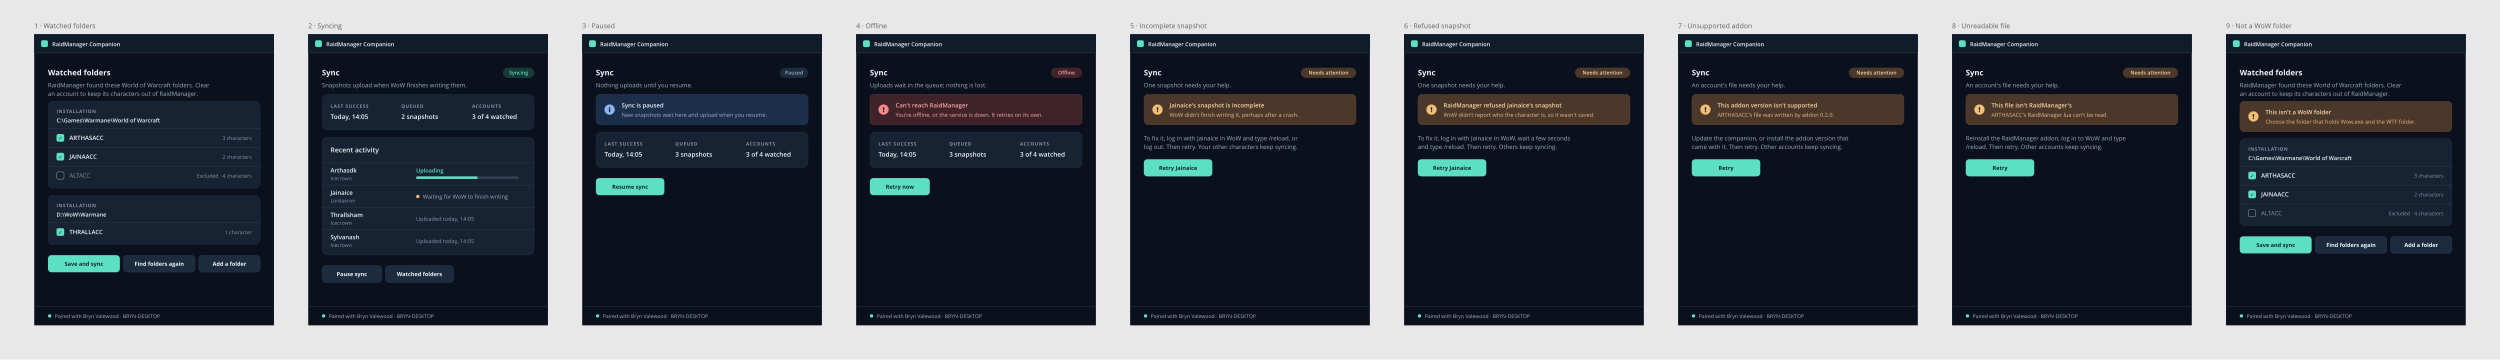
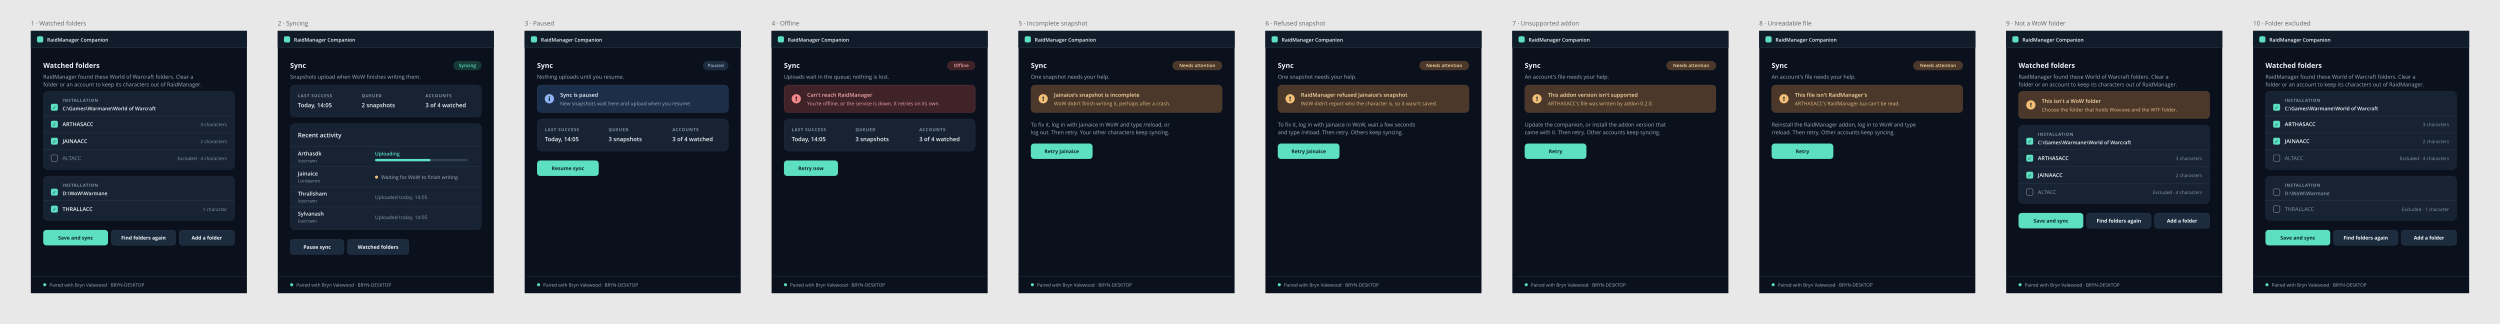
- <svg xmlns="http://www.w3.org/2000/svg" width="5840" height="840" viewBox="-80 -80 5840 840">
-   <rect x="-80" y="-80" width="5840" height="840" fill="#e8e8e8" />
+ <svg xmlns="http://www.w3.org/2000/svg" width="6480" height="840" viewBox="-80 -80 6480 840">
+   <rect x="-80" y="-80" width="6480" height="840" fill="#e8e8e8" />
  <text x="0" y="-14" font-family="Open Sans, Segoe UI, Arial, sans-serif" font-size="16" fill="#616161">1 · Watched folders</text>
  <clipPath id="clip1">
    <rect x="0" y="0" width="560" height="680" />
  </clipPath>
  <rect x="0" y="0" width="560" height="680" fill="#0b111c" />
  <g clip-path="url(#clip1)">
    <rect x="0" y="0" width="560" height="44" fill="#111c2a" />
    <rect x="0" y="43" width="560" height="1" fill="#2b3b50" />
    <rect x="16" y="14" width="16" height="16" rx="4" fill="#5de0c1" />
    <text x="42" y="28" font-family="Open Sans, Segoe UI, Arial, sans-serif" font-size="13" font-weight="600" fill="#eff5fa" text-anchor="start">RaidManager Companion</text>
    <text x="32" y="96" font-family="Open Sans, Segoe UI, Arial, sans-serif" font-size="18" font-weight="700" fill="#eff5fa" text-anchor="start">Watched folders</text>
-     <text x="32" y="124" font-family="Open Sans, Segoe UI, Arial, sans-serif" font-size="14" font-weight="400" fill="#9eadc1" text-anchor="start">RaidManager found these World of Warcraft folders. Clear</text>
-     <text x="32" y="144" font-family="Open Sans, Segoe UI, Arial, sans-serif" font-size="14" font-weight="400" fill="#9eadc1" text-anchor="start">an account to keep its characters out of RaidManager.</text>
+     <text x="32" y="124" font-family="Open Sans, Segoe UI, Arial, sans-serif" font-size="14" font-weight="400" fill="#9eadc1" text-anchor="start">RaidManager found these World of Warcraft folders. Clear a</text>
+     <text x="32" y="144" font-family="Open Sans, Segoe UI, Arial, sans-serif" font-size="14" font-weight="400" fill="#9eadc1" text-anchor="start">folder or an account to keep its characters out of RaidManager.</text>
    <rect x="32.5" y="156.5" width="495" height="203" rx="12" fill="#172333" stroke="#212f41" stroke-width="1" />
-     <text x="52" y="184" font-family="Open Sans, Segoe UI, Arial, sans-serif" font-size="11" font-weight="700" fill="#8394aa" text-anchor="start" letter-spacing="1.2">INSTALLATION</text>
-     <text x="52" y="206" font-family="Open Sans, Segoe UI, Arial, sans-serif" font-size="13" font-weight="600" fill="#eff5fa" text-anchor="start">C:\Games\Warmane\World of Warcraft</text>
+     <text x="82" y="184" font-family="Open Sans, Segoe UI, Arial, sans-serif" font-size="11" font-weight="700" fill="#8394aa" text-anchor="start" letter-spacing="1.2">INSTALLATION</text>
+     <rect x="52" y="189" width="18" height="18" rx="4" fill="#5de0c1" />
+     <text x="61" y="203" font-family="Open Sans, Segoe UI, Arial, sans-serif" font-size="12" font-weight="800" fill="#102830" text-anchor="middle">✓</text>
+     <text x="82" y="206" font-family="Open Sans, Segoe UI, Arial, sans-serif" font-size="13" font-weight="600" fill="#eff5fa" text-anchor="start">C:\Games\Warmane\World of Warcraft</text>
    <rect x="32" y="220" width="496" height="1" fill="#2b3b50" />
    <rect x="52" y="233" width="18" height="18" rx="4" fill="#5de0c1" />
    <text x="61" y="247" font-family="Open Sans, Segoe UI, Arial, sans-serif" font-size="12" font-weight="800" fill="#102830" text-anchor="middle">✓</text>
    <text x="82" y="247" font-family="Open Sans, Segoe UI, Arial, sans-serif" font-size="14" font-weight="600" fill="#eff5fa" text-anchor="start">ARTHASACC</text>
    <text x="508" y="247" font-family="Open Sans, Segoe UI, Arial, sans-serif" font-size="12" font-weight="400" fill="#8394aa" text-anchor="end">3 characters</text>
    <rect x="32" y="264" width="496" height="1" fill="#2b3b50" />
    <rect x="52" y="277" width="18" height="18" rx="4" fill="#5de0c1" />
    <text x="61" y="291" font-family="Open Sans, Segoe UI, Arial, sans-serif" font-size="12" font-weight="800" fill="#102830" text-anchor="middle">✓</text>
    <text x="82" y="291" font-family="Open Sans, Segoe UI, Arial, sans-serif" font-size="14" font-weight="600" fill="#eff5fa" text-anchor="start">JAINAACC</text>
    <text x="508" y="291" font-family="Open Sans, Segoe UI, Arial, sans-serif" font-size="12" font-weight="400" fill="#8394aa" text-anchor="end">2 characters</text>
    <rect x="32" y="308" width="496" height="1" fill="#2b3b50" />
    <rect x="52.5" y="321.5" width="17" height="17" rx="4" fill="#172333" stroke="#9eadc1" stroke-width="1" />
    <text x="82" y="335" font-family="Open Sans, Segoe UI, Arial, sans-serif" font-size="14" font-weight="400" fill="#8394aa" text-anchor="start">ALTACC</text>
    <text x="508" y="335" font-family="Open Sans, Segoe UI, Arial, sans-serif" font-size="12" font-weight="400" fill="#8394aa" text-anchor="end">Excluded · 4 characters</text>
    <rect x="32.5" y="376.5" width="495" height="115" rx="12" fill="#172333" stroke="#212f41" stroke-width="1" />
-     <text x="52" y="404" font-family="Open Sans, Segoe UI, Arial, sans-serif" font-size="11" font-weight="700" fill="#8394aa" text-anchor="start" letter-spacing="1.2">INSTALLATION</text>
-     <text x="52" y="426" font-family="Open Sans, Segoe UI, Arial, sans-serif" font-size="13" font-weight="600" fill="#eff5fa" text-anchor="start">D:\WoW\Warmane</text>
+     <text x="82" y="404" font-family="Open Sans, Segoe UI, Arial, sans-serif" font-size="11" font-weight="700" fill="#8394aa" text-anchor="start" letter-spacing="1.2">INSTALLATION</text>
+     <rect x="52" y="409" width="18" height="18" rx="4" fill="#5de0c1" />
+     <text x="61" y="423" font-family="Open Sans, Segoe UI, Arial, sans-serif" font-size="12" font-weight="800" fill="#102830" text-anchor="middle">✓</text>
+     <text x="82" y="426" font-family="Open Sans, Segoe UI, Arial, sans-serif" font-size="13" font-weight="600" fill="#eff5fa" text-anchor="start">D:\WoW\Warmane</text>
    <rect x="32" y="440" width="496" height="1" fill="#2b3b50" />
    <rect x="52" y="453" width="18" height="18" rx="4" fill="#5de0c1" />
    <text x="61" y="467" font-family="Open Sans, Segoe UI, Arial, sans-serif" font-size="12" font-weight="800" fill="#102830" text-anchor="middle">✓</text>
    <text x="82" y="467" font-family="Open Sans, Segoe UI, Arial, sans-serif" font-size="14" font-weight="600" fill="#eff5fa" text-anchor="start">THRALLACC</text>
    <text x="508" y="467" font-family="Open Sans, Segoe UI, Arial, sans-serif" font-size="12" font-weight="400" fill="#8394aa" text-anchor="end">1 character</text>
    <rect x="32" y="516" width="168" height="40" rx="8" fill="#5de0c1" />
    <text x="116" y="541" font-family="Open Sans, Segoe UI, Arial, sans-serif" font-size="13" font-weight="700" fill="#102830" text-anchor="middle">Save and sync</text>
    <rect x="208.5" y="516.5" width="167" height="39" rx="8" fill="#1c2b3e" stroke="#2b3b50" stroke-width="1" />
    <text x="292" y="541" font-family="Open Sans, Segoe UI, Arial, sans-serif" font-size="13" font-weight="700" fill="#eff5fa" text-anchor="middle">Find folders again</text>
    <rect x="384.5" y="516.5" width="143" height="39" rx="8" fill="#1c2b3e" stroke="#2b3b50" stroke-width="1" />
    <text x="456" y="541" font-family="Open Sans, Segoe UI, Arial, sans-serif" font-size="13" font-weight="700" fill="#eff5fa" text-anchor="middle">Add a folder</text>
    <rect x="0" y="636" width="560" height="1" fill="#2b3b50" />
    <ellipse cx="36" cy="658" rx="4" ry="4" fill="#5de0c1" />
    <text x="48" y="663" font-family="Open Sans, Segoe UI, Arial, sans-serif" font-size="12" font-weight="400" fill="#9eadc1" text-anchor="start">Paired with Bryn Valewood · BRYN-DESKTOP</text>
  </g>
  <text x="640" y="-14" font-family="Open Sans, Segoe UI, Arial, sans-serif" font-size="16" fill="#616161">2 · Syncing</text>
  <clipPath id="clip2">
    <rect x="640" y="0" width="560" height="680" />
  </clipPath>
  <rect x="640" y="0" width="560" height="680" fill="#0b111c" />
  <g clip-path="url(#clip2)">
    <rect x="640" y="0" width="560" height="44" fill="#111c2a" />
    <rect x="640" y="43" width="560" height="1" fill="#2b3b50" />
    <rect x="656" y="14" width="16" height="16" rx="4" fill="#5de0c1" />
    <text x="682" y="28" font-family="Open Sans, Segoe UI, Arial, sans-serif" font-size="13" font-weight="600" fill="#eff5fa" text-anchor="start">RaidManager Companion</text>
    <text x="672" y="96" font-family="Open Sans, Segoe UI, Arial, sans-serif" font-size="18" font-weight="700" fill="#eff5fa" text-anchor="start">Sync</text>
    <rect x="1095" y="78" width="73" height="24" rx="12" fill="#173a36" />
    <text x="1131.5" y="94" font-family="Open Sans, Segoe UI, Arial, sans-serif" font-size="12" font-weight="600" fill="#5de0c1" text-anchor="middle">Syncing</text>
    <text x="672" y="124" font-family="Open Sans, Segoe UI, Arial, sans-serif" font-size="14" font-weight="400" fill="#9eadc1" text-anchor="start">Snapshots upload when WoW finishes writing them.</text>
    <rect x="672.5" y="140.5" width="495" height="83" rx="12" fill="#172333" stroke="#212f41" stroke-width="1" />
    <text x="692" y="172" font-family="Open Sans, Segoe UI, Arial, sans-serif" font-size="11" font-weight="700" fill="#8394aa" text-anchor="start" letter-spacing="1.2">LAST SUCCESS</text>
    <text x="692" y="198" font-family="Open Sans, Segoe UI, Arial, sans-serif" font-size="15" font-weight="600" fill="#eff5fa" text-anchor="start">Today, 14:05</text>
    <text x="857.33" y="172" font-family="Open Sans, Segoe UI, Arial, sans-serif" font-size="11" font-weight="700" fill="#8394aa" text-anchor="start" letter-spacing="1.2">QUEUED</text>
    <text x="857.33" y="198" font-family="Open Sans, Segoe UI, Arial, sans-serif" font-size="15" font-weight="600" fill="#eff5fa" text-anchor="start">2 snapshots</text>
    <text x="1022.67" y="172" font-family="Open Sans, Segoe UI, Arial, sans-serif" font-size="11" font-weight="700" fill="#8394aa" text-anchor="start" letter-spacing="1.2">ACCOUNTS</text>
    <text x="1022.67" y="198" font-family="Open Sans, Segoe UI, Arial, sans-serif" font-size="15" font-weight="600" fill="#eff5fa" text-anchor="start">3 of 4 watched</text>
    <rect x="672.5" y="240.5" width="495" height="275" rx="12" fill="#172333" stroke="#212f41" stroke-width="1" />
    <text x="692" y="276" font-family="Open Sans, Segoe UI, Arial, sans-serif" font-size="16" font-weight="600" fill="#eff5fa" text-anchor="start">Recent activity</text>
    <rect x="672" y="300" width="496" height="1" fill="#2b3b50" />
    <text x="692" y="323" font-family="Open Sans, Segoe UI, Arial, sans-serif" font-size="14" font-weight="600" fill="#eff5fa" text-anchor="start">Arthasdk</text>
    <text x="692" y="341" font-family="Open Sans, Segoe UI, Arial, sans-serif" font-size="12" font-weight="400" fill="#8394aa" text-anchor="start">Icecrown</text>
    <text x="892" y="323" font-family="Open Sans, Segoe UI, Arial, sans-serif" font-size="13" font-weight="600" fill="#5de0c1" text-anchor="start">Uploading</text>
    <rect x="892" y="332" width="240" height="6" rx="3" fill="#314155" />
    <rect x="892" y="332" width="144" height="6" rx="3" fill="#5de0c1" />
    <rect x="672" y="352" width="496" height="1" fill="#2b3b50" />
    <text x="692" y="375" font-family="Open Sans, Segoe UI, Arial, sans-serif" font-size="14" font-weight="600" fill="#eff5fa" text-anchor="start">Jainaice</text>
    <text x="692" y="393" font-family="Open Sans, Segoe UI, Arial, sans-serif" font-size="12" font-weight="400" fill="#8394aa" text-anchor="start">Lordaeron</text>
    <ellipse cx="896" cy="379" rx="4" ry="4" fill="#f3be75" />
    <text x="908" y="384" font-family="Open Sans, Segoe UI, Arial, sans-serif" font-size="13" font-weight="400" fill="#9eadc1" text-anchor="start">Waiting for WoW to finish writing</text>
    <rect x="672" y="404" width="496" height="1" fill="#2b3b50" />
    <text x="692" y="427" font-family="Open Sans, Segoe UI, Arial, sans-serif" font-size="14" font-weight="600" fill="#eff5fa" text-anchor="start">Thrallsham</text>
    <text x="692" y="445" font-family="Open Sans, Segoe UI, Arial, sans-serif" font-size="12" font-weight="400" fill="#8394aa" text-anchor="start">Icecrown</text>
    <text x="892" y="436" font-family="Open Sans, Segoe UI, Arial, sans-serif" font-size="13" font-weight="400" fill="#8394aa" text-anchor="start">Uploaded today, 14:05</text>
    <rect x="672" y="456" width="496" height="1" fill="#2b3b50" />
    <text x="692" y="479" font-family="Open Sans, Segoe UI, Arial, sans-serif" font-size="14" font-weight="600" fill="#eff5fa" text-anchor="start">Sylvanash</text>
    <text x="692" y="497" font-family="Open Sans, Segoe UI, Arial, sans-serif" font-size="12" font-weight="400" fill="#8394aa" text-anchor="start">Icecrown</text>
    <text x="892" y="488" font-family="Open Sans, Segoe UI, Arial, sans-serif" font-size="13" font-weight="400" fill="#8394aa" text-anchor="start">Uploaded today, 14:05</text>
    <rect x="672.5" y="540.5" width="139" height="39" rx="8" fill="#1c2b3e" stroke="#2b3b50" stroke-width="1" />
    <text x="742" y="565" font-family="Open Sans, Segoe UI, Arial, sans-serif" font-size="13" font-weight="700" fill="#eff5fa" text-anchor="middle">Pause sync</text>
    <rect x="820.5" y="540.5" width="159" height="39" rx="8" fill="#1c2b3e" stroke="#2b3b50" stroke-width="1" />
    <text x="900" y="565" font-family="Open Sans, Segoe UI, Arial, sans-serif" font-size="13" font-weight="700" fill="#eff5fa" text-anchor="middle">Watched folders</text>
    <rect x="640" y="636" width="560" height="1" fill="#2b3b50" />
    <ellipse cx="676" cy="658" rx="4" ry="4" fill="#5de0c1" />
    <text x="688" y="663" font-family="Open Sans, Segoe UI, Arial, sans-serif" font-size="12" font-weight="400" fill="#9eadc1" text-anchor="start">Paired with Bryn Valewood · BRYN-DESKTOP</text>
  </g>
  <text x="1280" y="-14" font-family="Open Sans, Segoe UI, Arial, sans-serif" font-size="16" fill="#616161">3 · Paused</text>
  <clipPath id="clip3">
    <rect x="1280" y="0" width="560" height="680" />
  </clipPath>
  <rect x="1280" y="0" width="560" height="680" fill="#0b111c" />
  <g clip-path="url(#clip3)">
    <rect x="1280" y="0" width="560" height="44" fill="#111c2a" />
    <rect x="1280" y="43" width="560" height="1" fill="#2b3b50" />
    <rect x="1296" y="14" width="16" height="16" rx="4" fill="#5de0c1" />
    <text x="1322" y="28" font-family="Open Sans, Segoe UI, Arial, sans-serif" font-size="13" font-weight="600" fill="#eff5fa" text-anchor="start">RaidManager Companion</text>
    <text x="1312" y="96" font-family="Open Sans, Segoe UI, Arial, sans-serif" font-size="18" font-weight="700" fill="#eff5fa" text-anchor="start">Sync</text>
    <rect x="1742" y="78" width="66" height="24" rx="12" fill="#1c2b3e" />
    <text x="1775" y="94" font-family="Open Sans, Segoe UI, Arial, sans-serif" font-size="12" font-weight="600" fill="#9eadc1" text-anchor="middle">Paused</text>
    <text x="1312" y="124" font-family="Open Sans, Segoe UI, Arial, sans-serif" font-size="14" font-weight="400" fill="#9eadc1" text-anchor="start">Nothing uploads until you resume.</text>
    <rect x="1312.5" y="140.5" width="495" height="71" rx="10" fill="#1b2e4a" stroke="#2a4468" stroke-width="1" />
    <ellipse cx="1344" cy="176" rx="12" ry="12" fill="#8fb3f6" />
    <text x="1344" y="182" font-family="Open Sans, Segoe UI, Arial, sans-serif" font-size="16" font-weight="800" fill="#102830" text-anchor="middle">i</text>
    <text x="1372" y="171" font-family="Open Sans, Segoe UI, Arial, sans-serif" font-size="14" font-weight="600" fill="#eff5fa" text-anchor="start">Sync is paused</text>
    <text x="1372" y="193" font-family="Open Sans, Segoe UI, Arial, sans-serif" font-size="13" font-weight="400" fill="#9eadc1" text-anchor="start">New snapshots wait here and upload when you resume.</text>
    <rect x="1312.5" y="228.5" width="495" height="83" rx="12" fill="#172333" stroke="#212f41" stroke-width="1" />
    <text x="1332" y="260" font-family="Open Sans, Segoe UI, Arial, sans-serif" font-size="11" font-weight="700" fill="#8394aa" text-anchor="start" letter-spacing="1.2">LAST SUCCESS</text>
    <text x="1332" y="286" font-family="Open Sans, Segoe UI, Arial, sans-serif" font-size="15" font-weight="600" fill="#eff5fa" text-anchor="start">Today, 14:05</text>
    <text x="1497.33" y="260" font-family="Open Sans, Segoe UI, Arial, sans-serif" font-size="11" font-weight="700" fill="#8394aa" text-anchor="start" letter-spacing="1.2">QUEUED</text>
    <text x="1497.33" y="286" font-family="Open Sans, Segoe UI, Arial, sans-serif" font-size="15" font-weight="600" fill="#eff5fa" text-anchor="start">3 snapshots</text>
    <text x="1662.67" y="260" font-family="Open Sans, Segoe UI, Arial, sans-serif" font-size="11" font-weight="700" fill="#8394aa" text-anchor="start" letter-spacing="1.2">ACCOUNTS</text>
    <text x="1662.67" y="286" font-family="Open Sans, Segoe UI, Arial, sans-serif" font-size="15" font-weight="600" fill="#eff5fa" text-anchor="start">3 of 4 watched</text>
    <rect x="1312" y="336" width="160" height="40" rx="8" fill="#5de0c1" />
    <text x="1392" y="361" font-family="Open Sans, Segoe UI, Arial, sans-serif" font-size="13" font-weight="700" fill="#102830" text-anchor="middle">Resume sync</text>
    <rect x="1280" y="636" width="560" height="1" fill="#2b3b50" />
    <ellipse cx="1316" cy="658" rx="4" ry="4" fill="#5de0c1" />
    <text x="1328" y="663" font-family="Open Sans, Segoe UI, Arial, sans-serif" font-size="12" font-weight="400" fill="#9eadc1" text-anchor="start">Paired with Bryn Valewood · BRYN-DESKTOP</text>
  </g>
  <text x="1920" y="-14" font-family="Open Sans, Segoe UI, Arial, sans-serif" font-size="16" fill="#616161">4 · Offline</text>
  <clipPath id="clip4">
    <rect x="1920" y="0" width="560" height="680" />
  </clipPath>
  <rect x="1920" y="0" width="560" height="680" fill="#0b111c" />
  <g clip-path="url(#clip4)">
    <rect x="1920" y="0" width="560" height="44" fill="#111c2a" />
    <rect x="1920" y="43" width="560" height="1" fill="#2b3b50" />
    <rect x="1936" y="14" width="16" height="16" rx="4" fill="#5de0c1" />
    <text x="1962" y="28" font-family="Open Sans, Segoe UI, Arial, sans-serif" font-size="13" font-weight="600" fill="#eff5fa" text-anchor="start">RaidManager Companion</text>
    <text x="1952" y="96" font-family="Open Sans, Segoe UI, Arial, sans-serif" font-size="18" font-weight="700" fill="#eff5fa" text-anchor="start">Sync</text>
    <rect x="2375" y="78" width="73" height="24" rx="12" fill="#3f2329" />
    <text x="2411.5" y="94" font-family="Open Sans, Segoe UI, Arial, sans-serif" font-size="12" font-weight="600" fill="#f4a7ab" text-anchor="middle">Offline</text>
    <text x="1952" y="124" font-family="Open Sans, Segoe UI, Arial, sans-serif" font-size="14" font-weight="400" fill="#9eadc1" text-anchor="start">Uploads wait in the queue; nothing is lost.</text>
    <rect x="1952.5" y="140.5" width="495" height="71" rx="10" fill="#3f2329" stroke="#6b3740" stroke-width="1" />
    <ellipse cx="1984" cy="176" rx="12" ry="12" fill="#f2878c" />
    <text x="1984" y="182" font-family="Open Sans, Segoe UI, Arial, sans-serif" font-size="16" font-weight="800" fill="#2b1115" text-anchor="middle">!</text>
    <text x="2012" y="171" font-family="Open Sans, Segoe UI, Arial, sans-serif" font-size="14" font-weight="600" fill="#f4a7ab" text-anchor="start">Can't reach RaidManager</text>
    <text x="2012" y="193" font-family="Open Sans, Segoe UI, Arial, sans-serif" font-size="13" font-weight="400" fill="#f4a7ab" text-anchor="start">You're offline, or the service is down. It retries on its own.</text>
    <rect x="1952.5" y="228.5" width="495" height="83" rx="12" fill="#172333" stroke="#212f41" stroke-width="1" />
    <text x="1972" y="260" font-family="Open Sans, Segoe UI, Arial, sans-serif" font-size="11" font-weight="700" fill="#8394aa" text-anchor="start" letter-spacing="1.2">LAST SUCCESS</text>
    <text x="1972" y="286" font-family="Open Sans, Segoe UI, Arial, sans-serif" font-size="15" font-weight="600" fill="#eff5fa" text-anchor="start">Today, 14:05</text>
    <text x="2137.33" y="260" font-family="Open Sans, Segoe UI, Arial, sans-serif" font-size="11" font-weight="700" fill="#8394aa" text-anchor="start" letter-spacing="1.2">QUEUED</text>
    <text x="2137.33" y="286" font-family="Open Sans, Segoe UI, Arial, sans-serif" font-size="15" font-weight="600" fill="#eff5fa" text-anchor="start">3 snapshots</text>
    <text x="2302.67" y="260" font-family="Open Sans, Segoe UI, Arial, sans-serif" font-size="11" font-weight="700" fill="#8394aa" text-anchor="start" letter-spacing="1.2">ACCOUNTS</text>
    <text x="2302.67" y="286" font-family="Open Sans, Segoe UI, Arial, sans-serif" font-size="15" font-weight="600" fill="#eff5fa" text-anchor="start">3 of 4 watched</text>
    <rect x="1952" y="336" width="140" height="40" rx="8" fill="#5de0c1" />
    <text x="2022" y="361" font-family="Open Sans, Segoe UI, Arial, sans-serif" font-size="13" font-weight="700" fill="#102830" text-anchor="middle">Retry now</text>
    <rect x="1920" y="636" width="560" height="1" fill="#2b3b50" />
    <ellipse cx="1956" cy="658" rx="4" ry="4" fill="#5de0c1" />
    <text x="1968" y="663" font-family="Open Sans, Segoe UI, Arial, sans-serif" font-size="12" font-weight="400" fill="#9eadc1" text-anchor="start">Paired with Bryn Valewood · BRYN-DESKTOP</text>
  </g>
  <text x="2560" y="-14" font-family="Open Sans, Segoe UI, Arial, sans-serif" font-size="16" fill="#616161">5 · Incomplete snapshot</text>
  <clipPath id="clip5">
    <rect x="2560" y="0" width="560" height="680" />
  </clipPath>
  <rect x="2560" y="0" width="560" height="680" fill="#0b111c" />
  <g clip-path="url(#clip5)">
    <rect x="2560" y="0" width="560" height="44" fill="#111c2a" />
    <rect x="2560" y="43" width="560" height="1" fill="#2b3b50" />
    <rect x="2576" y="14" width="16" height="16" rx="4" fill="#5de0c1" />
    <text x="2602" y="28" font-family="Open Sans, Segoe UI, Arial, sans-serif" font-size="13" font-weight="600" fill="#eff5fa" text-anchor="start">RaidManager Companion</text>
    <text x="2592" y="96" font-family="Open Sans, Segoe UI, Arial, sans-serif" font-size="18" font-weight="700" fill="#eff5fa" text-anchor="start">Sync</text>
    <rect x="2959" y="78" width="129" height="24" rx="12" fill="#4b382a" />
    <text x="3023.5" y="94" font-family="Open Sans, Segoe UI, Arial, sans-serif" font-size="12" font-weight="600" fill="#f9d7a7" text-anchor="middle">Needs attention</text>
    <text x="2592" y="124" font-family="Open Sans, Segoe UI, Arial, sans-serif" font-size="14" font-weight="400" fill="#9eadc1" text-anchor="start">One snapshot needs your help.</text>
    <rect x="2592.5" y="140.5" width="495" height="71" rx="10" fill="#4b382a" stroke="#5e4631" stroke-width="1" />
    <ellipse cx="2624" cy="176" rx="12" ry="12" fill="#f3be75" />
    <text x="2624" y="182" font-family="Open Sans, Segoe UI, Arial, sans-serif" font-size="16" font-weight="800" fill="#102830" text-anchor="middle">!</text>
    <text x="2652" y="171" font-family="Open Sans, Segoe UI, Arial, sans-serif" font-size="14" font-weight="600" fill="#f9d7a7" text-anchor="start">Jainaice's snapshot is incomplete</text>
    <text x="2652" y="193" font-family="Open Sans, Segoe UI, Arial, sans-serif" font-size="13" font-weight="400" fill="#e2ba87" text-anchor="start">WoW didn't finish writing it, perhaps after a crash.</text>
    <text x="2592" y="248" font-family="Open Sans, Segoe UI, Arial, sans-serif" font-size="14" font-weight="400" fill="#9eadc1" text-anchor="start">To fix it, log in with Jainaice in WoW and type /reload, or</text>
    <text x="2592" y="268" font-family="Open Sans, Segoe UI, Arial, sans-serif" font-size="14" font-weight="400" fill="#9eadc1" text-anchor="start">log out. Then retry. Your other characters keep syncing.</text>
    <rect x="2592" y="292" width="160" height="40" rx="8" fill="#5de0c1" />
    <text x="2672" y="317" font-family="Open Sans, Segoe UI, Arial, sans-serif" font-size="13" font-weight="700" fill="#102830" text-anchor="middle">Retry Jainaice</text>
    <rect x="2560" y="636" width="560" height="1" fill="#2b3b50" />
    <ellipse cx="2596" cy="658" rx="4" ry="4" fill="#5de0c1" />
    <text x="2608" y="663" font-family="Open Sans, Segoe UI, Arial, sans-serif" font-size="12" font-weight="400" fill="#9eadc1" text-anchor="start">Paired with Bryn Valewood · BRYN-DESKTOP</text>
  </g>
  <text x="3200" y="-14" font-family="Open Sans, Segoe UI, Arial, sans-serif" font-size="16" fill="#616161">6 · Refused snapshot</text>
  <clipPath id="clip6">
    <rect x="3200" y="0" width="560" height="680" />
  </clipPath>
  <rect x="3200" y="0" width="560" height="680" fill="#0b111c" />
  <g clip-path="url(#clip6)">
    <rect x="3200" y="0" width="560" height="44" fill="#111c2a" />
    <rect x="3200" y="43" width="560" height="1" fill="#2b3b50" />
    <rect x="3216" y="14" width="16" height="16" rx="4" fill="#5de0c1" />
    <text x="3242" y="28" font-family="Open Sans, Segoe UI, Arial, sans-serif" font-size="13" font-weight="600" fill="#eff5fa" text-anchor="start">RaidManager Companion</text>
    <text x="3232" y="96" font-family="Open Sans, Segoe UI, Arial, sans-serif" font-size="18" font-weight="700" fill="#eff5fa" text-anchor="start">Sync</text>
    <rect x="3599" y="78" width="129" height="24" rx="12" fill="#4b382a" />
    <text x="3663.5" y="94" font-family="Open Sans, Segoe UI, Arial, sans-serif" font-size="12" font-weight="600" fill="#f9d7a7" text-anchor="middle">Needs attention</text>
    <text x="3232" y="124" font-family="Open Sans, Segoe UI, Arial, sans-serif" font-size="14" font-weight="400" fill="#9eadc1" text-anchor="start">One snapshot needs your help.</text>
    <rect x="3232.5" y="140.5" width="495" height="71" rx="10" fill="#4b382a" stroke="#5e4631" stroke-width="1" />
    <ellipse cx="3264" cy="176" rx="12" ry="12" fill="#f3be75" />
    <text x="3264" y="182" font-family="Open Sans, Segoe UI, Arial, sans-serif" font-size="16" font-weight="800" fill="#102830" text-anchor="middle">!</text>
    <text x="3292" y="171" font-family="Open Sans, Segoe UI, Arial, sans-serif" font-size="14" font-weight="600" fill="#f9d7a7" text-anchor="start">RaidManager refused Jainaice's snapshot</text>
    <text x="3292" y="193" font-family="Open Sans, Segoe UI, Arial, sans-serif" font-size="13" font-weight="400" fill="#e2ba87" text-anchor="start">WoW didn't report who the character is, so it wasn't saved.</text>
    <text x="3232" y="248" font-family="Open Sans, Segoe UI, Arial, sans-serif" font-size="14" font-weight="400" fill="#9eadc1" text-anchor="start">To fix it, log in with Jainaice in WoW, wait a few seconds</text>
    <text x="3232" y="268" font-family="Open Sans, Segoe UI, Arial, sans-serif" font-size="14" font-weight="400" fill="#9eadc1" text-anchor="start">and type /reload. Then retry. Others keep syncing.</text>
    <rect x="3232" y="292" width="160" height="40" rx="8" fill="#5de0c1" />
    <text x="3312" y="317" font-family="Open Sans, Segoe UI, Arial, sans-serif" font-size="13" font-weight="700" fill="#102830" text-anchor="middle">Retry Jainaice</text>
    <rect x="3200" y="636" width="560" height="1" fill="#2b3b50" />
    <ellipse cx="3236" cy="658" rx="4" ry="4" fill="#5de0c1" />
    <text x="3248" y="663" font-family="Open Sans, Segoe UI, Arial, sans-serif" font-size="12" font-weight="400" fill="#9eadc1" text-anchor="start">Paired with Bryn Valewood · BRYN-DESKTOP</text>
  </g>
  <text x="3840" y="-14" font-family="Open Sans, Segoe UI, Arial, sans-serif" font-size="16" fill="#616161">7 · Unsupported addon</text>
  <clipPath id="clip7">
    <rect x="3840" y="0" width="560" height="680" />
  </clipPath>
  <rect x="3840" y="0" width="560" height="680" fill="#0b111c" />
  <g clip-path="url(#clip7)">
    <rect x="3840" y="0" width="560" height="44" fill="#111c2a" />
    <rect x="3840" y="43" width="560" height="1" fill="#2b3b50" />
    <rect x="3856" y="14" width="16" height="16" rx="4" fill="#5de0c1" />
    <text x="3882" y="28" font-family="Open Sans, Segoe UI, Arial, sans-serif" font-size="13" font-weight="600" fill="#eff5fa" text-anchor="start">RaidManager Companion</text>
    <text x="3872" y="96" font-family="Open Sans, Segoe UI, Arial, sans-serif" font-size="18" font-weight="700" fill="#eff5fa" text-anchor="start">Sync</text>
    <rect x="4239" y="78" width="129" height="24" rx="12" fill="#4b382a" />
    <text x="4303.5" y="94" font-family="Open Sans, Segoe UI, Arial, sans-serif" font-size="12" font-weight="600" fill="#f9d7a7" text-anchor="middle">Needs attention</text>
    <text x="3872" y="124" font-family="Open Sans, Segoe UI, Arial, sans-serif" font-size="14" font-weight="400" fill="#9eadc1" text-anchor="start">An account's file needs your help.</text>
    <rect x="3872.5" y="140.5" width="495" height="71" rx="10" fill="#4b382a" stroke="#5e4631" stroke-width="1" />
    <ellipse cx="3904" cy="176" rx="12" ry="12" fill="#f3be75" />
    <text x="3904" y="182" font-family="Open Sans, Segoe UI, Arial, sans-serif" font-size="16" font-weight="800" fill="#102830" text-anchor="middle">!</text>
    <text x="3932" y="171" font-family="Open Sans, Segoe UI, Arial, sans-serif" font-size="14" font-weight="600" fill="#f9d7a7" text-anchor="start">This addon version isn't supported</text>
    <text x="3932" y="193" font-family="Open Sans, Segoe UI, Arial, sans-serif" font-size="13" font-weight="400" fill="#e2ba87" text-anchor="start">ARTHASACC's file was written by addon 0.2.0.</text>
    <text x="3872" y="248" font-family="Open Sans, Segoe UI, Arial, sans-serif" font-size="14" font-weight="400" fill="#9eadc1" text-anchor="start">Update the companion, or install the addon version that</text>
    <text x="3872" y="268" font-family="Open Sans, Segoe UI, Arial, sans-serif" font-size="14" font-weight="400" fill="#9eadc1" text-anchor="start">came with it. Then retry. Other accounts keep syncing.</text>
    <rect x="3872" y="292" width="160" height="40" rx="8" fill="#5de0c1" />
    <text x="3952" y="317" font-family="Open Sans, Segoe UI, Arial, sans-serif" font-size="13" font-weight="700" fill="#102830" text-anchor="middle">Retry</text>
    <rect x="3840" y="636" width="560" height="1" fill="#2b3b50" />
    <ellipse cx="3876" cy="658" rx="4" ry="4" fill="#5de0c1" />
    <text x="3888" y="663" font-family="Open Sans, Segoe UI, Arial, sans-serif" font-size="12" font-weight="400" fill="#9eadc1" text-anchor="start">Paired with Bryn Valewood · BRYN-DESKTOP</text>
  </g>
  <text x="4480" y="-14" font-family="Open Sans, Segoe UI, Arial, sans-serif" font-size="16" fill="#616161">8 · Unreadable file</text>
  <clipPath id="clip8">
    <rect x="4480" y="0" width="560" height="680" />
  </clipPath>
  <rect x="4480" y="0" width="560" height="680" fill="#0b111c" />
  <g clip-path="url(#clip8)">
    <rect x="4480" y="0" width="560" height="44" fill="#111c2a" />
    <rect x="4480" y="43" width="560" height="1" fill="#2b3b50" />
    <rect x="4496" y="14" width="16" height="16" rx="4" fill="#5de0c1" />
    <text x="4522" y="28" font-family="Open Sans, Segoe UI, Arial, sans-serif" font-size="13" font-weight="600" fill="#eff5fa" text-anchor="start">RaidManager Companion</text>
    <text x="4512" y="96" font-family="Open Sans, Segoe UI, Arial, sans-serif" font-size="18" font-weight="700" fill="#eff5fa" text-anchor="start">Sync</text>
    <rect x="4879" y="78" width="129" height="24" rx="12" fill="#4b382a" />
    <text x="4943.5" y="94" font-family="Open Sans, Segoe UI, Arial, sans-serif" font-size="12" font-weight="600" fill="#f9d7a7" text-anchor="middle">Needs attention</text>
    <text x="4512" y="124" font-family="Open Sans, Segoe UI, Arial, sans-serif" font-size="14" font-weight="400" fill="#9eadc1" text-anchor="start">An account's file needs your help.</text>
    <rect x="4512.5" y="140.5" width="495" height="71" rx="10" fill="#4b382a" stroke="#5e4631" stroke-width="1" />
    <ellipse cx="4544" cy="176" rx="12" ry="12" fill="#f3be75" />
    <text x="4544" y="182" font-family="Open Sans, Segoe UI, Arial, sans-serif" font-size="16" font-weight="800" fill="#102830" text-anchor="middle">!</text>
    <text x="4572" y="171" font-family="Open Sans, Segoe UI, Arial, sans-serif" font-size="14" font-weight="600" fill="#f9d7a7" text-anchor="start">This file isn't RaidManager's</text>
    <text x="4572" y="193" font-family="Open Sans, Segoe UI, Arial, sans-serif" font-size="13" font-weight="400" fill="#e2ba87" text-anchor="start">ARTHASACC's RaidManager.lua can't be read.</text>
    <text x="4512" y="248" font-family="Open Sans, Segoe UI, Arial, sans-serif" font-size="14" font-weight="400" fill="#9eadc1" text-anchor="start">Reinstall the RaidManager addon, log in to WoW and type</text>
    <text x="4512" y="268" font-family="Open Sans, Segoe UI, Arial, sans-serif" font-size="14" font-weight="400" fill="#9eadc1" text-anchor="start">/reload. Then retry. Other accounts keep syncing.</text>
    <rect x="4512" y="292" width="160" height="40" rx="8" fill="#5de0c1" />
    <text x="4592" y="317" font-family="Open Sans, Segoe UI, Arial, sans-serif" font-size="13" font-weight="700" fill="#102830" text-anchor="middle">Retry</text>
    <rect x="4480" y="636" width="560" height="1" fill="#2b3b50" />
    <ellipse cx="4516" cy="658" rx="4" ry="4" fill="#5de0c1" />
    <text x="4528" y="663" font-family="Open Sans, Segoe UI, Arial, sans-serif" font-size="12" font-weight="400" fill="#9eadc1" text-anchor="start">Paired with Bryn Valewood · BRYN-DESKTOP</text>
  </g>
  <text x="5120" y="-14" font-family="Open Sans, Segoe UI, Arial, sans-serif" font-size="16" fill="#616161">9 · Not a WoW folder</text>
  <clipPath id="clip9">
    <rect x="5120" y="0" width="560" height="680" />
  </clipPath>
  <rect x="5120" y="0" width="560" height="680" fill="#0b111c" />
  <g clip-path="url(#clip9)">
    <rect x="5120" y="0" width="560" height="44" fill="#111c2a" />
    <rect x="5120" y="43" width="560" height="1" fill="#2b3b50" />
    <rect x="5136" y="14" width="16" height="16" rx="4" fill="#5de0c1" />
    <text x="5162" y="28" font-family="Open Sans, Segoe UI, Arial, sans-serif" font-size="13" font-weight="600" fill="#eff5fa" text-anchor="start">RaidManager Companion</text>
    <text x="5152" y="96" font-family="Open Sans, Segoe UI, Arial, sans-serif" font-size="18" font-weight="700" fill="#eff5fa" text-anchor="start">Watched folders</text>
-     <text x="5152" y="124" font-family="Open Sans, Segoe UI, Arial, sans-serif" font-size="14" font-weight="400" fill="#9eadc1" text-anchor="start">RaidManager found these World of Warcraft folders. Clear</text>
-     <text x="5152" y="144" font-family="Open Sans, Segoe UI, Arial, sans-serif" font-size="14" font-weight="400" fill="#9eadc1" text-anchor="start">an account to keep its characters out of RaidManager.</text>
+     <text x="5152" y="124" font-family="Open Sans, Segoe UI, Arial, sans-serif" font-size="14" font-weight="400" fill="#9eadc1" text-anchor="start">RaidManager found these World of Warcraft folders. Clear a</text>
+     <text x="5152" y="144" font-family="Open Sans, Segoe UI, Arial, sans-serif" font-size="14" font-weight="400" fill="#9eadc1" text-anchor="start">folder or an account to keep its characters out of RaidManager.</text>
    <rect x="5152.5" y="156.5" width="495" height="71" rx="10" fill="#4b382a" stroke="#5e4631" stroke-width="1" />
    <ellipse cx="5184" cy="192" rx="12" ry="12" fill="#f3be75" />
    <text x="5184" y="198" font-family="Open Sans, Segoe UI, Arial, sans-serif" font-size="16" font-weight="800" fill="#102830" text-anchor="middle">!</text>
    <text x="5212" y="187" font-family="Open Sans, Segoe UI, Arial, sans-serif" font-size="14" font-weight="600" fill="#f9d7a7" text-anchor="start">This isn't a WoW folder</text>
    <text x="5212" y="209" font-family="Open Sans, Segoe UI, Arial, sans-serif" font-size="13" font-weight="400" fill="#e2ba87" text-anchor="start">Choose the folder that holds Wow.exe and the WTF folder.</text>
    <rect x="5152.5" y="244.5" width="495" height="203" rx="12" fill="#172333" stroke="#212f41" stroke-width="1" />
-     <text x="5172" y="272" font-family="Open Sans, Segoe UI, Arial, sans-serif" font-size="11" font-weight="700" fill="#8394aa" text-anchor="start" letter-spacing="1.2">INSTALLATION</text>
-     <text x="5172" y="294" font-family="Open Sans, Segoe UI, Arial, sans-serif" font-size="13" font-weight="600" fill="#eff5fa" text-anchor="start">C:\Games\Warmane\World of Warcraft</text>
+     <text x="5202" y="272" font-family="Open Sans, Segoe UI, Arial, sans-serif" font-size="11" font-weight="700" fill="#8394aa" text-anchor="start" letter-spacing="1.2">INSTALLATION</text>
+     <rect x="5172" y="277" width="18" height="18" rx="4" fill="#5de0c1" />
+     <text x="5181" y="291" font-family="Open Sans, Segoe UI, Arial, sans-serif" font-size="12" font-weight="800" fill="#102830" text-anchor="middle">✓</text>
+     <text x="5202" y="294" font-family="Open Sans, Segoe UI, Arial, sans-serif" font-size="13" font-weight="600" fill="#eff5fa" text-anchor="start">C:\Games\Warmane\World of Warcraft</text>
    <rect x="5152" y="308" width="496" height="1" fill="#2b3b50" />
    <rect x="5172" y="321" width="18" height="18" rx="4" fill="#5de0c1" />
    <text x="5181" y="335" font-family="Open Sans, Segoe UI, Arial, sans-serif" font-size="12" font-weight="800" fill="#102830" text-anchor="middle">✓</text>
    <text x="5202" y="335" font-family="Open Sans, Segoe UI, Arial, sans-serif" font-size="14" font-weight="600" fill="#eff5fa" text-anchor="start">ARTHASACC</text>
    <text x="5628" y="335" font-family="Open Sans, Segoe UI, Arial, sans-serif" font-size="12" font-weight="400" fill="#8394aa" text-anchor="end">3 characters</text>
    <rect x="5152" y="352" width="496" height="1" fill="#2b3b50" />
    <rect x="5172" y="365" width="18" height="18" rx="4" fill="#5de0c1" />
    <text x="5181" y="379" font-family="Open Sans, Segoe UI, Arial, sans-serif" font-size="12" font-weight="800" fill="#102830" text-anchor="middle">✓</text>
    <text x="5202" y="379" font-family="Open Sans, Segoe UI, Arial, sans-serif" font-size="14" font-weight="600" fill="#eff5fa" text-anchor="start">JAINAACC</text>
    <text x="5628" y="379" font-family="Open Sans, Segoe UI, Arial, sans-serif" font-size="12" font-weight="400" fill="#8394aa" text-anchor="end">2 characters</text>
    <rect x="5152" y="396" width="496" height="1" fill="#2b3b50" />
    <rect x="5172.5" y="409.5" width="17" height="17" rx="4" fill="#172333" stroke="#9eadc1" stroke-width="1" />
    <text x="5202" y="423" font-family="Open Sans, Segoe UI, Arial, sans-serif" font-size="14" font-weight="400" fill="#8394aa" text-anchor="start">ALTACC</text>
    <text x="5628" y="423" font-family="Open Sans, Segoe UI, Arial, sans-serif" font-size="12" font-weight="400" fill="#8394aa" text-anchor="end">Excluded · 4 characters</text>
    <rect x="5152" y="472" width="168" height="40" rx="8" fill="#5de0c1" />
    <text x="5236" y="497" font-family="Open Sans, Segoe UI, Arial, sans-serif" font-size="13" font-weight="700" fill="#102830" text-anchor="middle">Save and sync</text>
    <rect x="5328.5" y="472.5" width="167" height="39" rx="8" fill="#1c2b3e" stroke="#2b3b50" stroke-width="1" />
    <text x="5412" y="497" font-family="Open Sans, Segoe UI, Arial, sans-serif" font-size="13" font-weight="700" fill="#eff5fa" text-anchor="middle">Find folders again</text>
    <rect x="5504.5" y="472.5" width="143" height="39" rx="8" fill="#1c2b3e" stroke="#2b3b50" stroke-width="1" />
    <text x="5576" y="497" font-family="Open Sans, Segoe UI, Arial, sans-serif" font-size="13" font-weight="700" fill="#eff5fa" text-anchor="middle">Add a folder</text>
    <rect x="5120" y="636" width="560" height="1" fill="#2b3b50" />
    <ellipse cx="5156" cy="658" rx="4" ry="4" fill="#5de0c1" />
    <text x="5168" y="663" font-family="Open Sans, Segoe UI, Arial, sans-serif" font-size="12" font-weight="400" fill="#9eadc1" text-anchor="start">Paired with Bryn Valewood · BRYN-DESKTOP</text>
  </g>
+   <text x="5760" y="-14" font-family="Open Sans, Segoe UI, Arial, sans-serif" font-size="16" fill="#616161">10 · Folder excluded</text>
+   <clipPath id="clip10">
+     <rect x="5760" y="0" width="560" height="680" />
+   </clipPath>
+   <rect x="5760" y="0" width="560" height="680" fill="#0b111c" />
+   <g clip-path="url(#clip10)">
+     <rect x="5760" y="0" width="560" height="44" fill="#111c2a" />
+     <rect x="5760" y="43" width="560" height="1" fill="#2b3b50" />
+     <rect x="5776" y="14" width="16" height="16" rx="4" fill="#5de0c1" />
+     <text x="5802" y="28" font-family="Open Sans, Segoe UI, Arial, sans-serif" font-size="13" font-weight="600" fill="#eff5fa" text-anchor="start">RaidManager Companion</text>
+     <text x="5792" y="96" font-family="Open Sans, Segoe UI, Arial, sans-serif" font-size="18" font-weight="700" fill="#eff5fa" text-anchor="start">Watched folders</text>
+     <text x="5792" y="124" font-family="Open Sans, Segoe UI, Arial, sans-serif" font-size="14" font-weight="400" fill="#9eadc1" text-anchor="start">RaidManager found these World of Warcraft folders. Clear a</text>
+     <text x="5792" y="144" font-family="Open Sans, Segoe UI, Arial, sans-serif" font-size="14" font-weight="400" fill="#9eadc1" text-anchor="start">folder or an account to keep its characters out of RaidManager.</text>
+     <rect x="5792.5" y="156.5" width="495" height="203" rx="12" fill="#172333" stroke="#212f41" stroke-width="1" />
+     <text x="5842" y="184" font-family="Open Sans, Segoe UI, Arial, sans-serif" font-size="11" font-weight="700" fill="#8394aa" text-anchor="start" letter-spacing="1.2">INSTALLATION</text>
+     <rect x="5812" y="189" width="18" height="18" rx="4" fill="#5de0c1" />
+     <text x="5821" y="203" font-family="Open Sans, Segoe UI, Arial, sans-serif" font-size="12" font-weight="800" fill="#102830" text-anchor="middle">✓</text>
+     <text x="5842" y="206" font-family="Open Sans, Segoe UI, Arial, sans-serif" font-size="13" font-weight="600" fill="#eff5fa" text-anchor="start">C:\Games\Warmane\World of Warcraft</text>
+     <rect x="5792" y="220" width="496" height="1" fill="#2b3b50" />
+     <rect x="5812" y="233" width="18" height="18" rx="4" fill="#5de0c1" />
+     <text x="5821" y="247" font-family="Open Sans, Segoe UI, Arial, sans-serif" font-size="12" font-weight="800" fill="#102830" text-anchor="middle">✓</text>
+     <text x="5842" y="247" font-family="Open Sans, Segoe UI, Arial, sans-serif" font-size="14" font-weight="600" fill="#eff5fa" text-anchor="start">ARTHASACC</text>
+     <text x="6268" y="247" font-family="Open Sans, Segoe UI, Arial, sans-serif" font-size="12" font-weight="400" fill="#8394aa" text-anchor="end">3 characters</text>
+     <rect x="5792" y="264" width="496" height="1" fill="#2b3b50" />
+     <rect x="5812" y="277" width="18" height="18" rx="4" fill="#5de0c1" />
+     <text x="5821" y="291" font-family="Open Sans, Segoe UI, Arial, sans-serif" font-size="12" font-weight="800" fill="#102830" text-anchor="middle">✓</text>
+     <text x="5842" y="291" font-family="Open Sans, Segoe UI, Arial, sans-serif" font-size="14" font-weight="600" fill="#eff5fa" text-anchor="start">JAINAACC</text>
+     <text x="6268" y="291" font-family="Open Sans, Segoe UI, Arial, sans-serif" font-size="12" font-weight="400" fill="#8394aa" text-anchor="end">2 characters</text>
+     <rect x="5792" y="308" width="496" height="1" fill="#2b3b50" />
+     <rect x="5812.5" y="321.5" width="17" height="17" rx="4" fill="#172333" stroke="#9eadc1" stroke-width="1" />
+     <text x="5842" y="335" font-family="Open Sans, Segoe UI, Arial, sans-serif" font-size="14" font-weight="400" fill="#8394aa" text-anchor="start">ALTACC</text>
+     <text x="6268" y="335" font-family="Open Sans, Segoe UI, Arial, sans-serif" font-size="12" font-weight="400" fill="#8394aa" text-anchor="end">Excluded · 4 characters</text>
+     <rect x="5792.5" y="376.5" width="495" height="115" rx="12" fill="#172333" stroke="#212f41" stroke-width="1" />
+     <text x="5842" y="404" font-family="Open Sans, Segoe UI, Arial, sans-serif" font-size="11" font-weight="700" fill="#8394aa" text-anchor="start" letter-spacing="1.2">INSTALLATION</text>
+     <rect x="5812.5" y="409.5" width="17" height="17" rx="4" fill="#172333" stroke="#9eadc1" stroke-width="1" />
+     <text x="5842" y="426" font-family="Open Sans, Segoe UI, Arial, sans-serif" font-size="13" font-weight="600" fill="#8394aa" text-anchor="start">D:\WoW\Warmane</text>
+     <rect x="5792" y="440" width="496" height="1" fill="#2b3b50" />
+     <rect x="5812.5" y="453.5" width="17" height="17" rx="4" fill="#172333" stroke="#9eadc1" stroke-width="1" />
+     <text x="5842" y="467" font-family="Open Sans, Segoe UI, Arial, sans-serif" font-size="14" font-weight="400" fill="#8394aa" text-anchor="start">THRALLACC</text>
+     <text x="6268" y="467" font-family="Open Sans, Segoe UI, Arial, sans-serif" font-size="12" font-weight="400" fill="#8394aa" text-anchor="end">Excluded · 1 character</text>
+     <rect x="5792" y="516" width="168" height="40" rx="8" fill="#5de0c1" />
+     <text x="5876" y="541" font-family="Open Sans, Segoe UI, Arial, sans-serif" font-size="13" font-weight="700" fill="#102830" text-anchor="middle">Save and sync</text>
+     <rect x="5968.5" y="516.5" width="167" height="39" rx="8" fill="#1c2b3e" stroke="#2b3b50" stroke-width="1" />
+     <text x="6052" y="541" font-family="Open Sans, Segoe UI, Arial, sans-serif" font-size="13" font-weight="700" fill="#eff5fa" text-anchor="middle">Find folders again</text>
+     <rect x="6144.5" y="516.5" width="143" height="39" rx="8" fill="#1c2b3e" stroke="#2b3b50" stroke-width="1" />
+     <text x="6216" y="541" font-family="Open Sans, Segoe UI, Arial, sans-serif" font-size="13" font-weight="700" fill="#eff5fa" text-anchor="middle">Add a folder</text>
+     <rect x="5760" y="636" width="560" height="1" fill="#2b3b50" />
+     <ellipse cx="5796" cy="658" rx="4" ry="4" fill="#5de0c1" />
+     <text x="5808" y="663" font-family="Open Sans, Segoe UI, Arial, sans-serif" font-size="12" font-weight="400" fill="#9eadc1" text-anchor="start">Paired with Bryn Valewood · BRYN-DESKTOP</text>
+   </g>
</svg>
